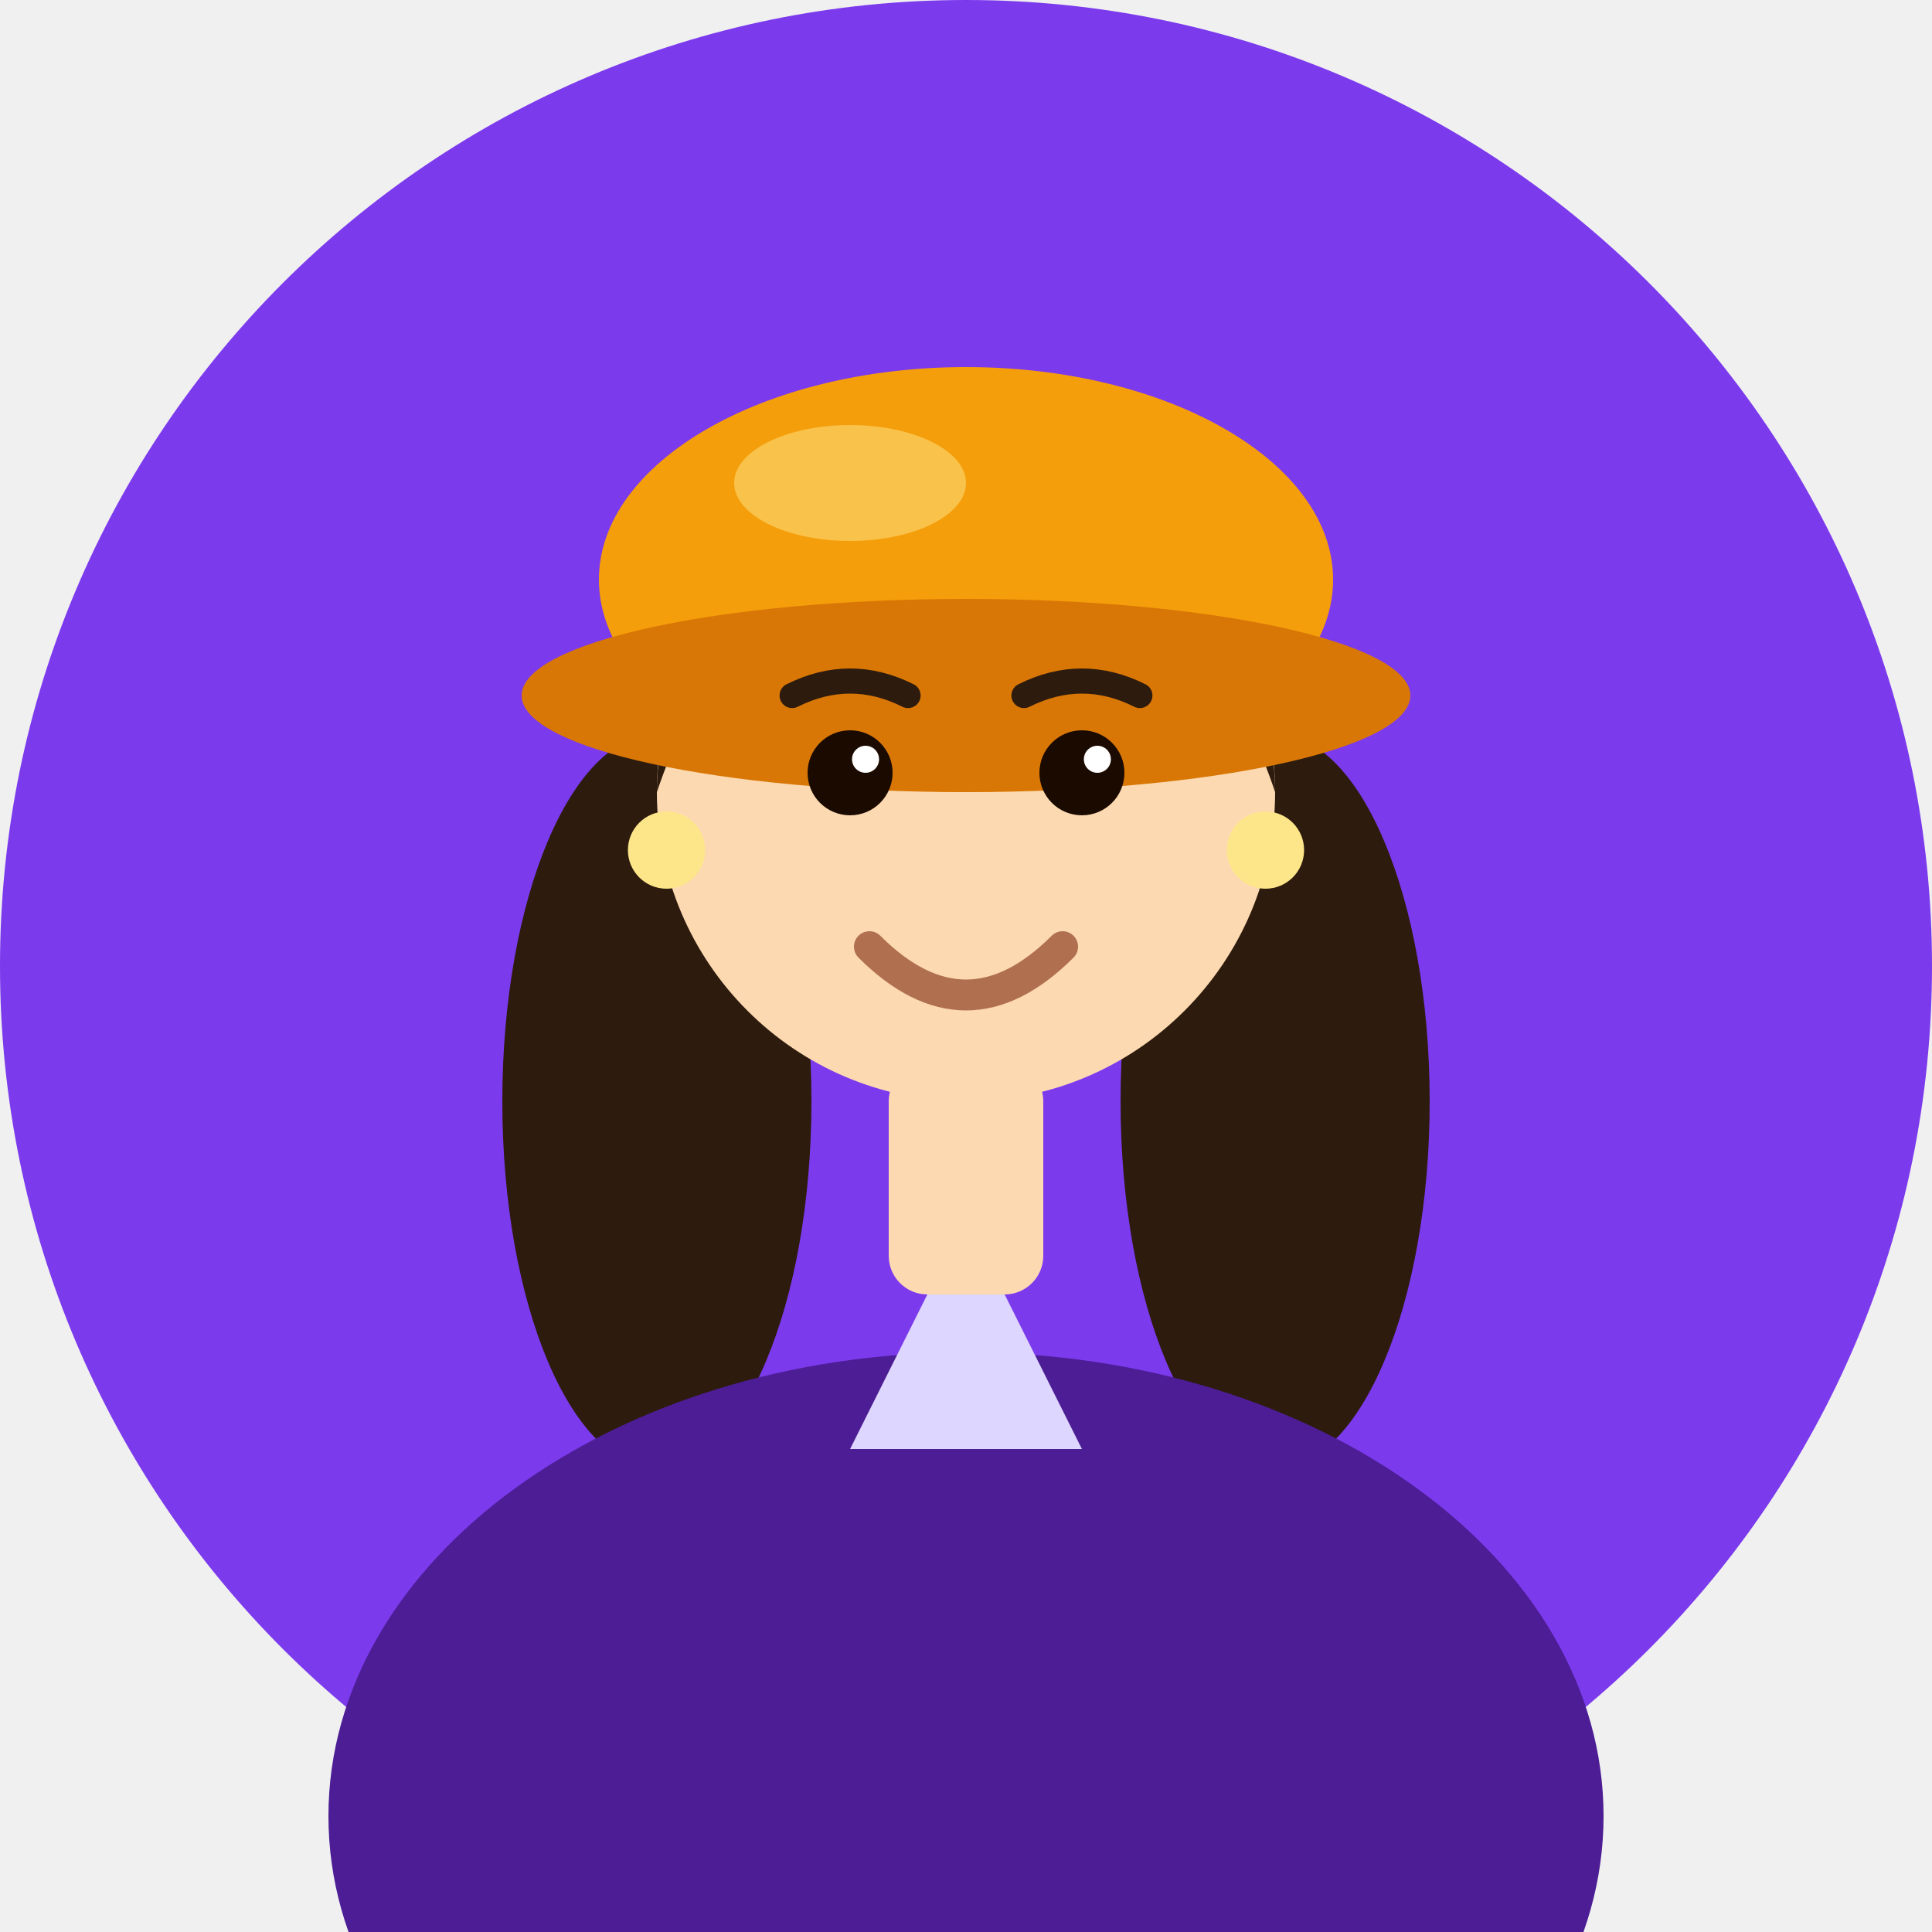
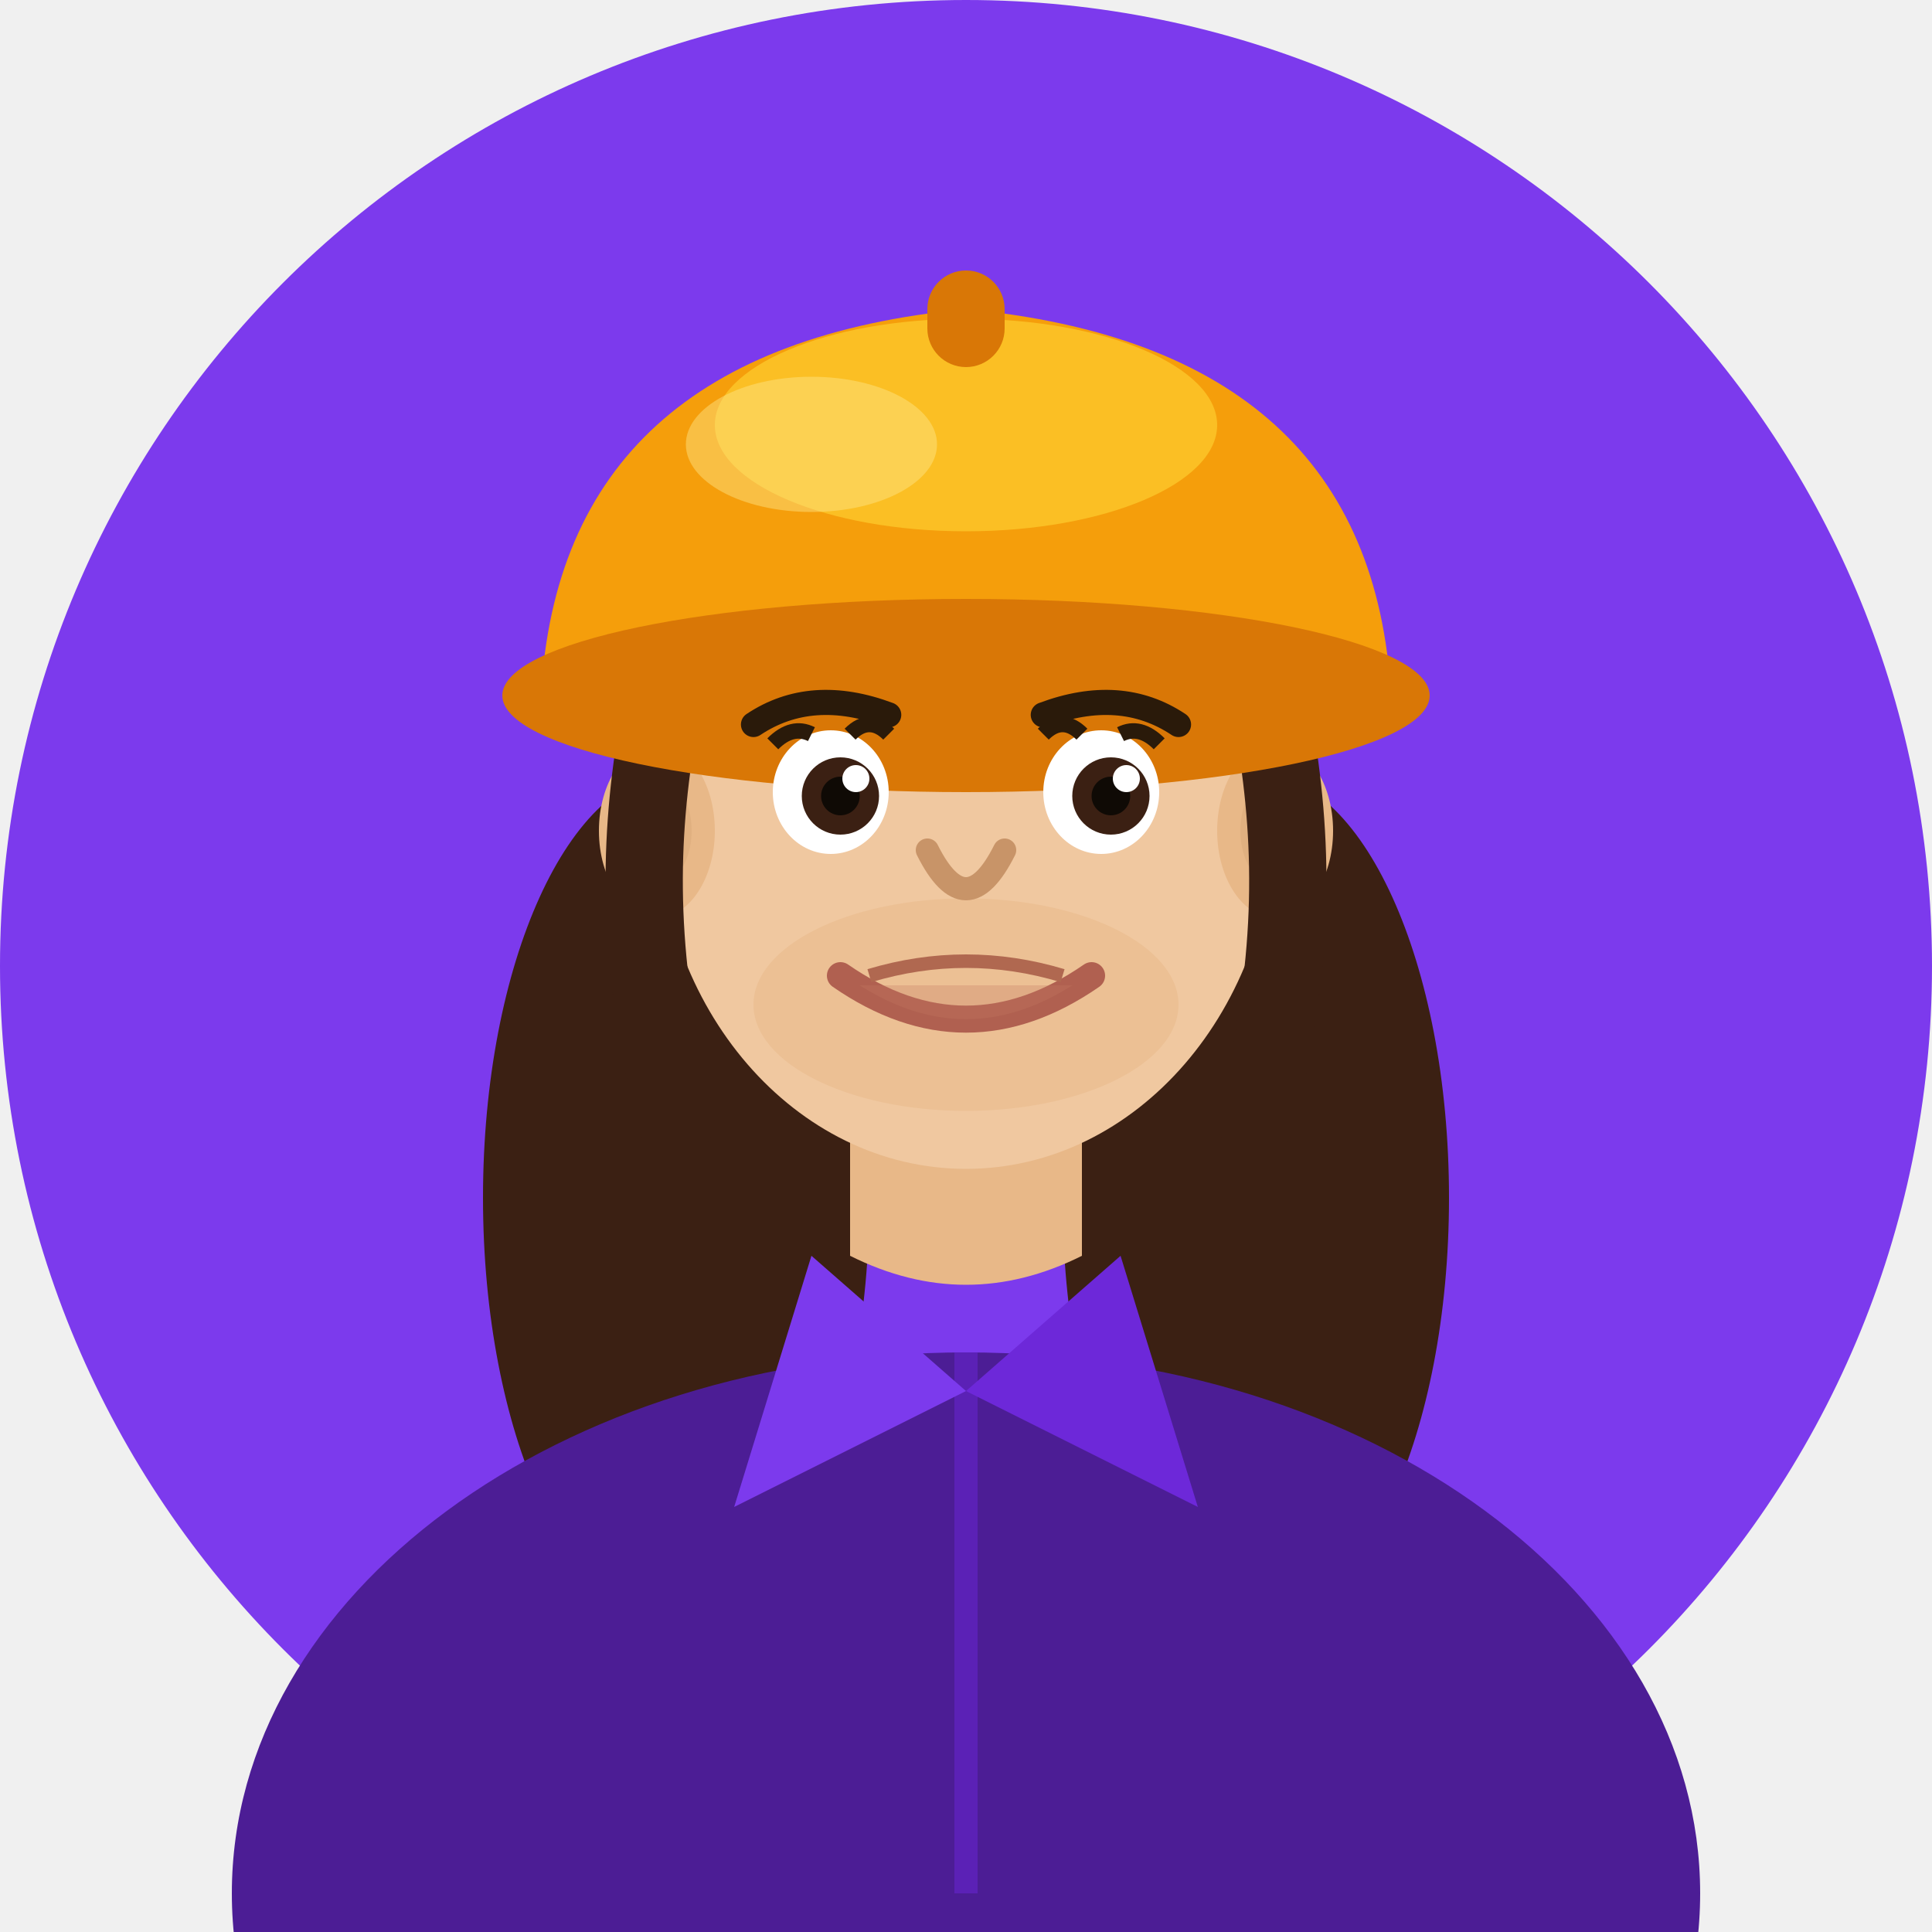
<svg xmlns="http://www.w3.org/2000/svg" viewBox="0 0 100 100">
  <circle cx="50" cy="50" r="50" fill="#7c3aed" />
-   <ellipse cx="34" cy="57" rx="8" ry="19" fill="#2d1b0e" />
-   <ellipse cx="66" cy="57" rx="8" ry="19" fill="#2d1b0e" />
-   <ellipse cx="50" cy="94" rx="33" ry="24" fill="#4c1d95" />
-   <polygon points="50,63 44,75 56,75" fill="#ddd6fe" />
-   <rect x="46" y="55" width="8" height="12" rx="2" fill="#fcd9b0" />
-   <circle cx="50" cy="41" r="16" fill="#fcd9b0" />
-   <path d="M34,41 C34,24 66,24 66,41 C63,32 56,26 50,26 C44,26 37,32 34,41Z" fill="#2d1b0e" />
-   <ellipse cx="50" cy="30" rx="19" ry="11" fill="#f59e0b" />
-   <ellipse cx="50" cy="36" rx="23" ry="5" fill="#d97706" />
-   <ellipse cx="44" cy="25" rx="6" ry="3" fill="#fde68a" opacity="0.5" />
-   <circle cx="34.5" cy="44" r="2" fill="#fde68a" />
-   <circle cx="65.5" cy="44" r="2" fill="#fde68a" />
-   <circle cx="44" cy="40" r="2.2" fill="#1a0a00" />
-   <circle cx="56" cy="40" r="2.2" fill="#1a0a00" />
-   <circle cx="44.8" cy="39.3" r="0.7" fill="#fff" />
-   <circle cx="56.8" cy="39.3" r="0.7" fill="#fff" />
-   <path d="M41,36 Q44,34.5 47,36" stroke="#2d1b0e" stroke-width="1.3" fill="none" stroke-linecap="round" />
-   <path d="M53,36 Q56,34.5 59,36" stroke="#2d1b0e" stroke-width="1.3" fill="none" stroke-linecap="round" />
-   <path d="M45,49 Q50,54 55,49" stroke="#b07050" stroke-width="1.6" fill="none" stroke-linecap="round" />
+   <ellipse cx="35" cy="62" rx="10" ry="22" fill="#3b2013" />
+   <ellipse cx="65" cy="62" rx="10" ry="22" fill="#3b2013" />
+   <ellipse cx="50" cy="98" rx="38" ry="28" fill="#4c1d95" />
+   <line x1="50" y1="70" x2="50" y2="98" stroke="#5b21b6" stroke-width="1.2" />
+   <polygon points="42,65 50,72 38,78" fill="#7c3aed" />
+   <polygon points="58,65 50,72 62,78" fill="#6d28d9" />
+   <path d="M44,57 L44,65 Q50,68 56,65 L56,57" fill="#e8b888" />
+   <ellipse cx="50" cy="42" rx="16" ry="18.5" fill="#f0c8a0" />
+   <ellipse cx="50" cy="52" rx="11" ry="5.5" fill="#e8b888" opacity="0.5" />
+   <ellipse cx="34" cy="43" rx="3" ry="4.5" fill="#e8b888" />
+   <ellipse cx="34" cy="43" rx="1.8" ry="2.8" fill="#d4a574" opacity="0.4" />
+   <ellipse cx="66" cy="43" rx="3" ry="4.5" fill="#e8b888" />
+   <ellipse cx="66" cy="43" rx="1.8" ry="2.8" fill="#d4a574" opacity="0.4" />
+   <circle cx="33.5" cy="48" r="1.8" fill="#fbbf24" />
+   <circle cx="66.5" cy="48" r="1.8" fill="#fbbf24" />
+   <path d="M34,43 C34,22 66,22 66,43 C66,34 60,25 50,25 C40,25 34,34 34,43Z" fill="#3b2013" />
+   <path d="M36,36 Q40,30 45,32 Q42,28 50,27 Q46,30 48,33" fill="#4a2a15" opacity="0.6" />
+   <path d="M34,38 C33,44 33,50 35,58" stroke="#3b2013" stroke-width="4" fill="none" stroke-linecap="round" />
+   <path d="M66,38 C67,44 67,50 65,58" stroke="#3b2013" stroke-width="4" fill="none" stroke-linecap="round" />
+   <path d="M28,36 Q29,18 50,16 Q71,18 72,36 Z" fill="#f59e0b" />
+   <ellipse cx="50" cy="36" rx="24" ry="5" fill="#d97706" />
+   <ellipse cx="50" cy="22" rx="13" ry="5.5" fill="#fbbf24" />
+   <ellipse cx="42" cy="23" rx="6.5" ry="3.5" fill="#fde68a" opacity="0.45" />
+   <rect x="48" y="14" width="4" height="5" rx="2" fill="#d97706" />
+   <path d="M39,37.5 Q42,35.5 46,37" stroke="#2a1a0a" stroke-width="1.3" fill="none" stroke-linecap="round" />
+   <path d="M54,37 Q58,35.5 61,37.5" stroke="#2a1a0a" stroke-width="1.3" fill="none" stroke-linecap="round" />
+   <ellipse cx="43" cy="41" rx="3" ry="3.2" fill="#fff" />
+   <ellipse cx="57" cy="41" rx="3" ry="3.2" fill="#fff" />
+   <path d="M40,38.5 Q41,37.5 42,38" stroke="#2a1a0a" stroke-width="0.8" fill="none" />
+   <path d="M44,38 Q45,37 46,38" stroke="#2a1a0a" stroke-width="0.8" fill="none" />
+   <path d="M54,38 Q55,37 56,38" stroke="#2a1a0a" stroke-width="0.8" fill="none" />
+   <path d="M58,38 Q59,37.5 60,38.5" stroke="#2a1a0a" stroke-width="0.8" fill="none" />
+   <circle cx="43.5" cy="41.2" r="2" fill="#3b2013" />
+   <circle cx="57.5" cy="41.2" r="2" fill="#3b2013" />
+   <circle cx="43.5" cy="41.2" r="1" fill="#0f0a05" />
+   <circle cx="57.5" cy="41.2" r="1" fill="#0f0a05" />
+   <circle cx="44.3" cy="40.3" r="0.7" fill="#fff" />
+   <circle cx="58.3" cy="40.3" r="0.7" fill="#fff" />
+   <path d="M48,44 Q50,48 52,44" stroke="#c89468" stroke-width="1.2" fill="none" stroke-linecap="round" />
+   <path d="M43.5,50.5 Q50,55 56.5,50.5" stroke="#b06050" stroke-width="1.4" fill="none" stroke-linecap="round" />
+   <path d="M44.5,51 Q50,54.5 55.5,51" fill="#c47a60" opacity="0.3" />
+   <path d="M45,50.5 Q50,49 55,50.5" stroke="#b06850" stroke-width="0.7" fill="none" />
</svg>
